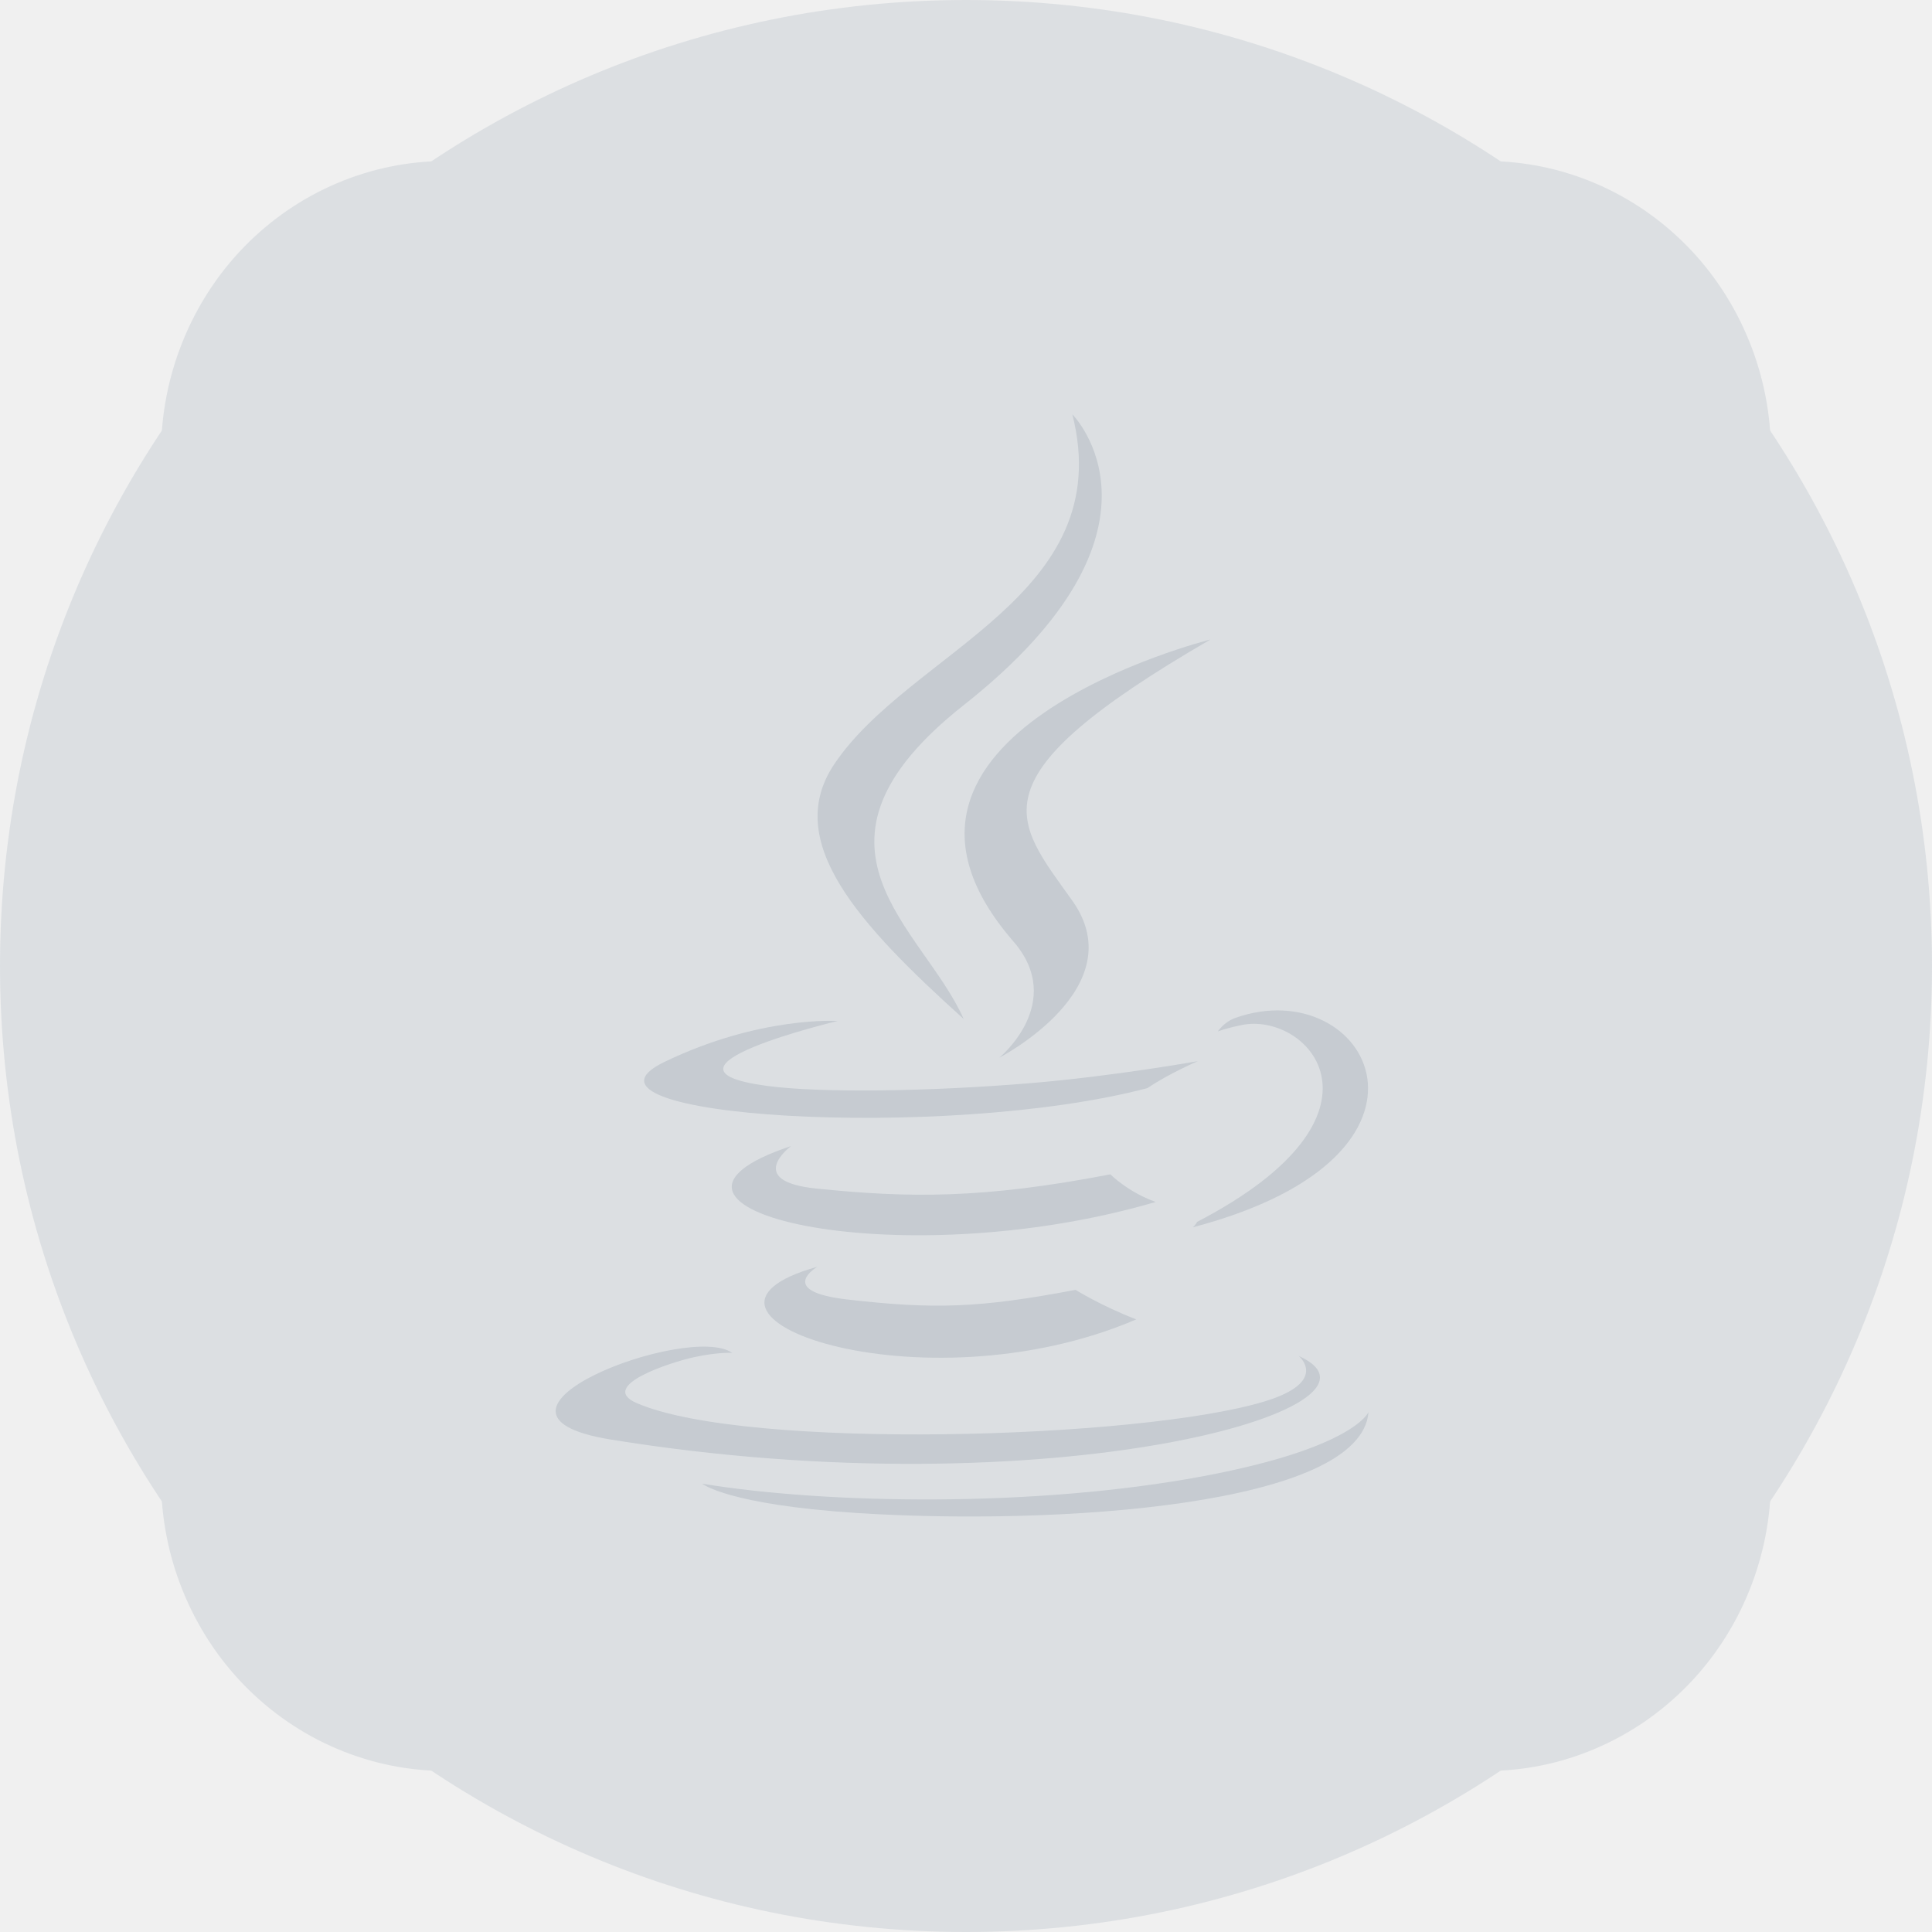
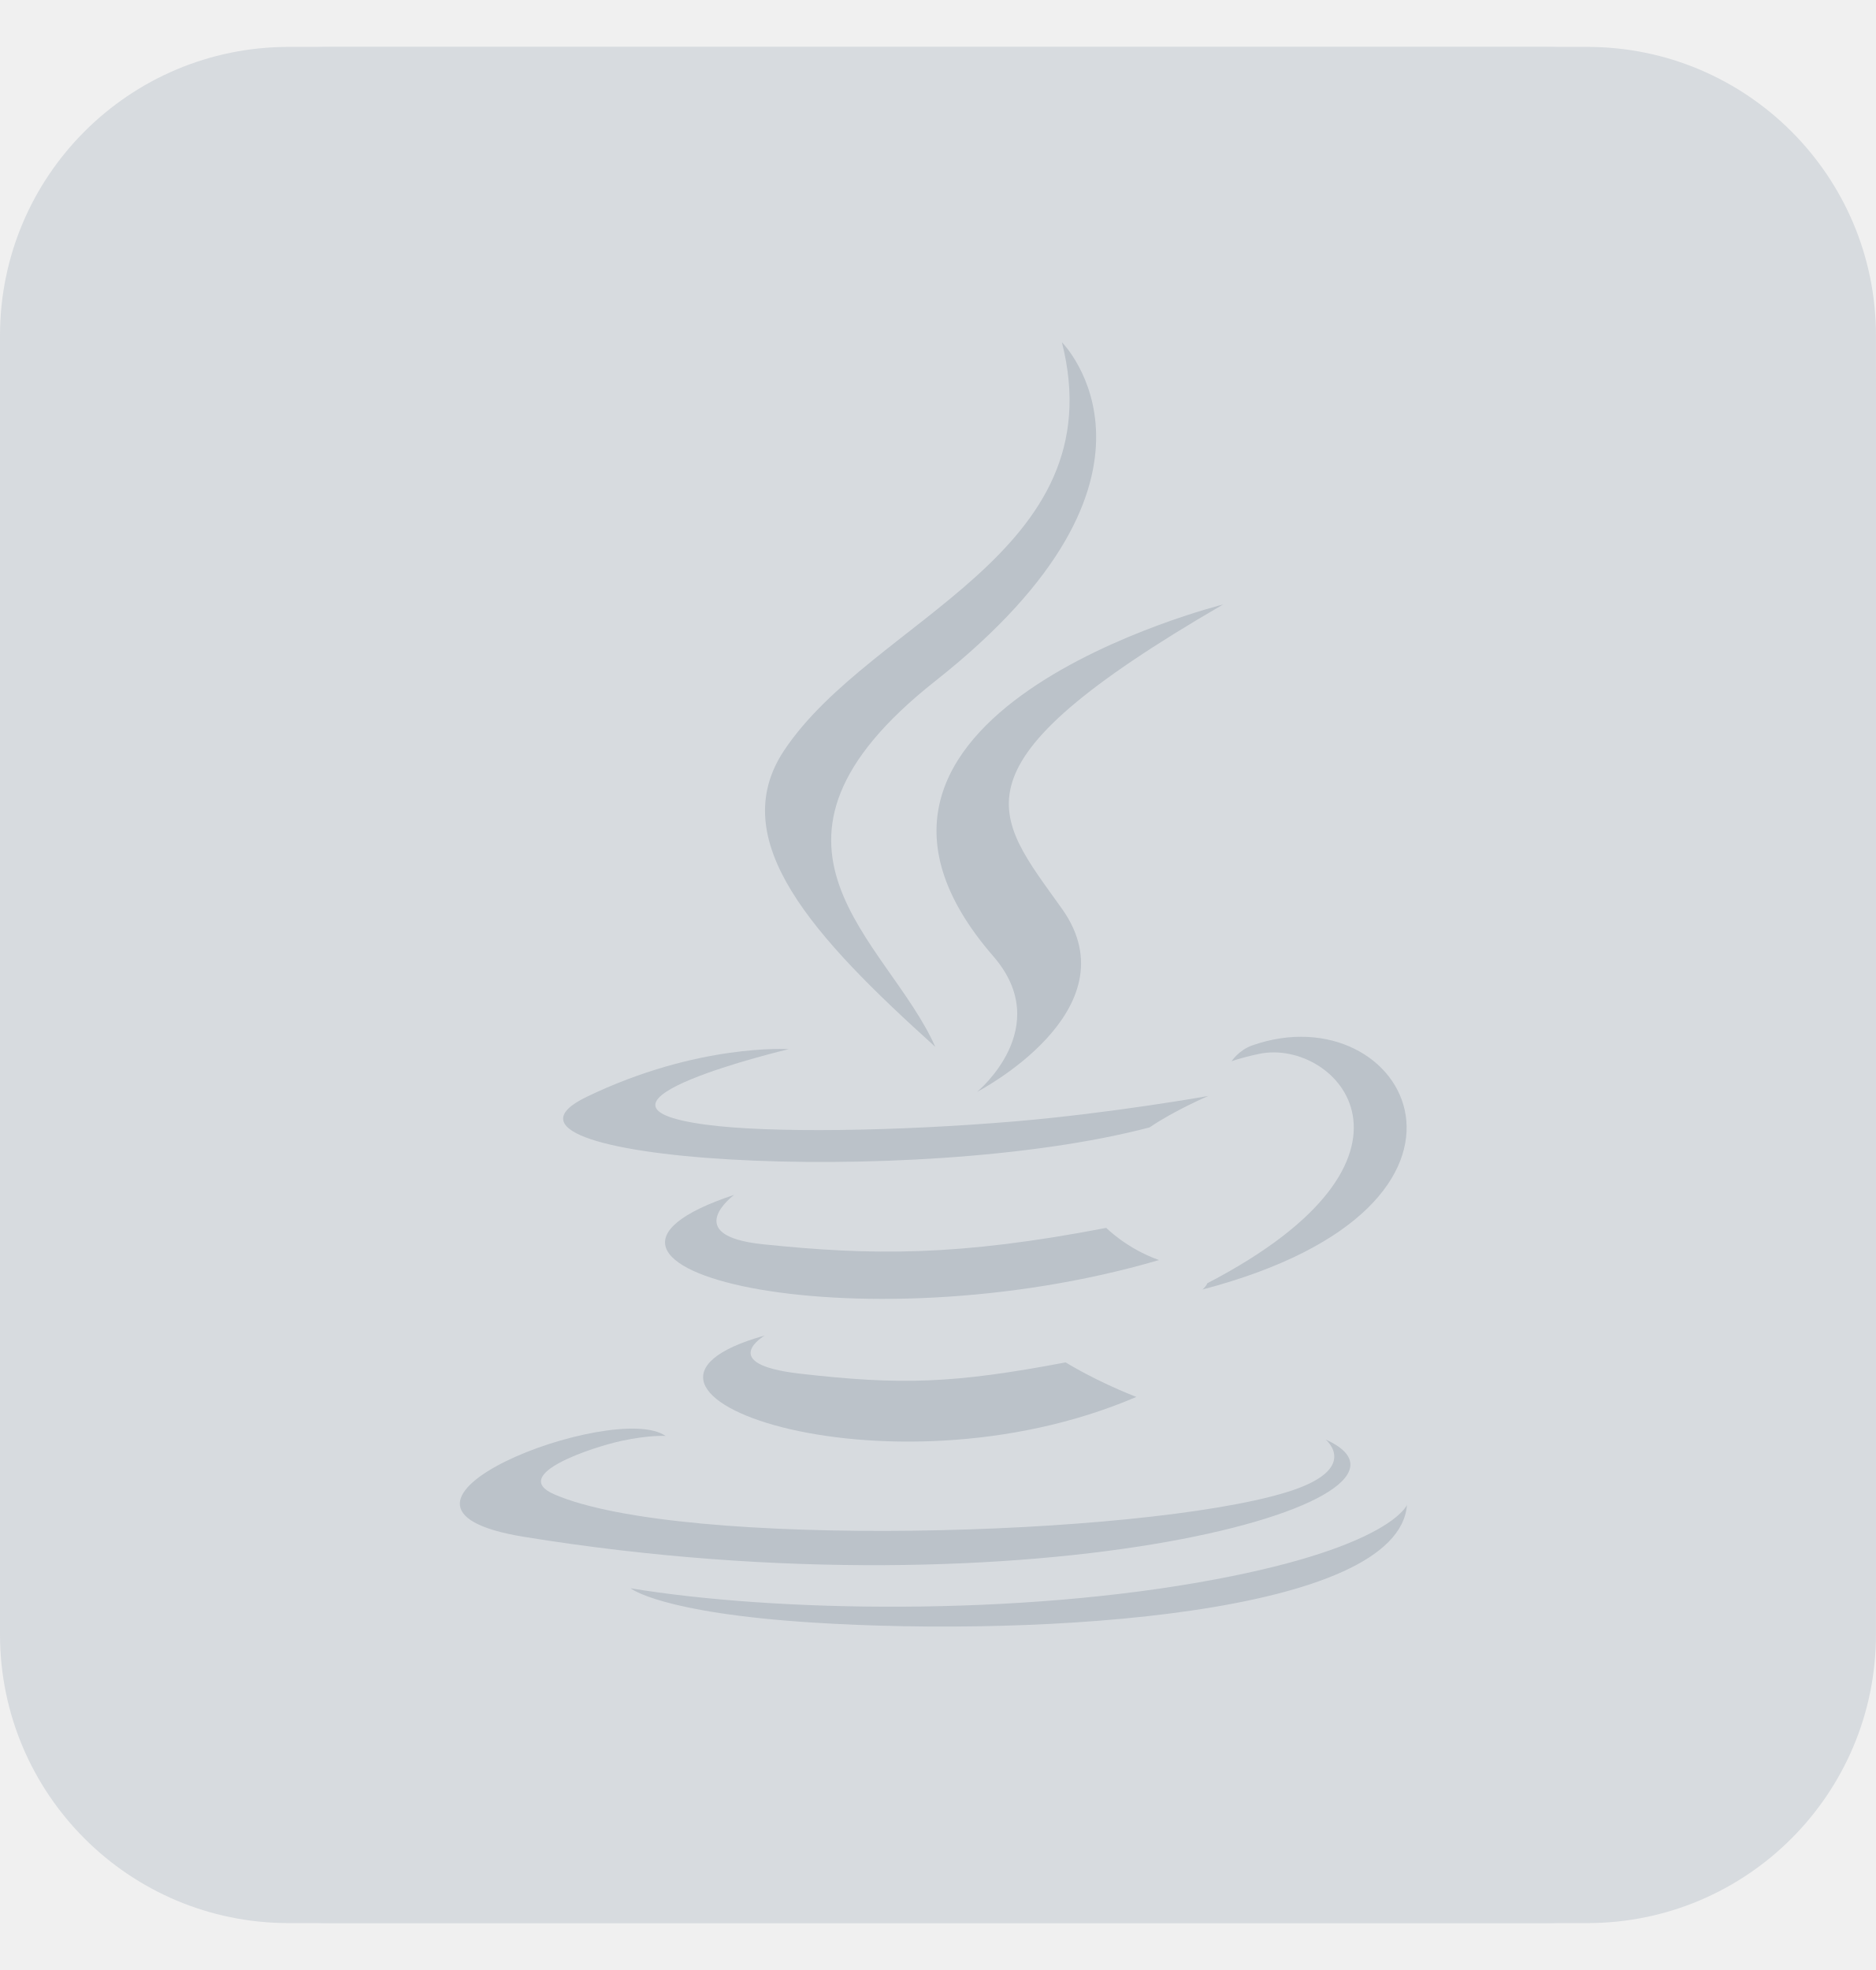
- <svg xmlns="http://www.w3.org/2000/svg" width="24" height="24" viewBox="0 0 24 24" fill="none">
-   <g opacity="0.8">
-     <rect width="24" height="24" rx="12" fill="#D7DBDF" />
-     <g clipPath="url(#clip0_907_9797)">
-       <path d="M5.542 2H18.458C18.924 2 19.384 2.093 19.814 2.276C20.244 2.458 20.635 2.726 20.964 3.063C21.293 3.4 21.553 3.801 21.731 4.242C21.909 4.683 22 5.155 22 5.632V18.367C22 18.845 21.909 19.317 21.731 19.758C21.553 20.199 21.293 20.6 20.964 20.937C20.635 21.274 20.244 21.542 19.814 21.724C19.384 21.907 18.924 22 18.458 22H5.542C5.076 22 4.616 21.907 4.186 21.724C3.756 21.542 3.365 21.274 3.036 20.937C2.707 20.6 2.447 20.199 2.269 19.758C2.091 19.317 2 18.845 2 18.367V5.632C2 5.155 2.091 4.683 2.269 4.242C2.447 3.801 2.707 3.4 3.036 3.063C3.365 2.726 3.756 2.458 4.186 2.276C4.616 2.093 5.076 2 5.542 2Z" fill="#D7DBDF" />
-       <path d="M10.154 15.736C10.154 15.736 9.631 16.04 10.527 16.143C11.611 16.267 12.166 16.249 13.361 16.023C13.361 16.023 13.676 16.22 14.115 16.39C11.435 17.539 8.049 16.324 10.154 15.736Z" fill="#BBC2C9" />
-       <path d="M9.827 14.237C9.827 14.237 9.24 14.671 10.136 14.764C11.295 14.883 12.21 14.893 13.794 14.588C13.794 14.588 14.013 14.81 14.357 14.931C11.117 15.879 7.508 15.006 9.827 14.237Z" fill="#BBC2C9" />
-       <path d="M12.588 11.694C13.248 12.454 12.415 13.138 12.415 13.138C12.415 13.138 14.091 12.273 13.321 11.189C12.602 10.178 12.051 9.676 15.037 7.944C15.037 7.944 10.35 9.114 12.588 11.694Z" fill="#BBC2C9" />
-       <path d="M16.133 16.844C16.133 16.844 16.52 17.163 15.706 17.41C14.159 17.878 9.267 18.02 7.908 17.429C7.42 17.216 8.336 16.921 8.624 16.859C8.925 16.794 9.096 16.806 9.096 16.806C8.553 16.424 5.585 17.558 7.589 17.883C13.053 18.769 17.55 17.483 16.133 16.844Z" fill="#BBC2C9" />
-       <path d="M10.406 12.683C10.406 12.683 7.918 13.274 9.525 13.489C10.203 13.58 11.556 13.559 12.816 13.454C13.846 13.367 14.88 13.182 14.88 13.182C14.88 13.182 14.517 13.338 14.254 13.517C11.727 14.182 6.846 13.873 8.251 13.193C9.44 12.618 10.406 12.683 10.406 12.683Z" fill="#BBC2C9" />
-       <path d="M14.87 15.179C17.439 13.844 16.251 12.561 15.422 12.734C15.219 12.776 15.128 12.813 15.128 12.813C15.128 12.813 15.204 12.695 15.348 12.644C16.988 12.067 18.249 14.344 14.818 15.246C14.818 15.246 14.858 15.21 14.87 15.179Z" fill="#BBC2C9" />
-       <path d="M13.321 5.147C13.321 5.147 14.744 6.571 11.972 8.759C9.749 10.514 11.465 11.515 11.971 12.658C10.674 11.488 9.721 10.457 10.36 9.498C11.298 8.09 13.895 7.408 13.321 5.147Z" fill="#BBC2C9" />
-       <path d="M10.658 18.796C13.124 18.953 16.91 18.708 17 17.541C17 17.541 16.827 17.983 14.962 18.335C12.858 18.731 10.262 18.684 8.723 18.431C8.723 18.431 9.038 18.692 10.658 18.796Z" fill="#BBC2C9" />
+ <svg xmlns="http://www.w3.org/2000/svg" width="20" height="21" viewBox="0 0 20 21" fill="none">
+   <g clip-path="url(#clip0_2487_17229)">
+     <rect y="0.5" width="20" height="20" rx="3.077" fill="#D7DBDF" />
+     <g clip-path="url(#clip1_2487_17229)">
+       <path d="M3.542 0.5H16.458C16.924 0.5 17.384 0.593 17.814 0.776C18.244 0.958 18.635 1.226 18.964 1.563C19.293 1.9 19.553 2.301 19.731 2.742C19.909 3.183 20 3.655 20 4.132V16.867C20 17.345 19.909 17.817 19.731 18.258C19.553 18.699 19.293 19.1 18.964 19.437C18.635 19.774 18.244 20.042 17.814 20.224C17.384 20.407 16.924 20.5 16.458 20.5H3.542C3.076 20.5 2.616 20.407 2.186 20.224C1.756 20.042 1.365 19.774 1.036 19.437C0.707 19.1 0.447 18.699 0.269 18.258C0.091 17.817 -0 17.345 1.57173e-06 16.867V4.132C-0 3.655 0.091 3.183 0.269 2.742C0.447 2.301 0.707 1.9 1.036 1.563C1.365 1.226 1.756 0.958 2.186 0.776C2.616 0.593 3.076 0.5 3.542 0.5Z" fill="#D7DBDF" />
+       <path d="M8.154 14.236C8.154 14.236 7.631 14.54 8.527 14.643C9.611 14.767 10.166 14.749 11.361 14.523C11.361 14.523 11.676 14.72 12.115 14.891C9.435 16.04 6.049 14.824 8.154 14.236Z" fill="#BBC2C9" />
+       <path d="M7.827 12.737C7.827 12.737 7.24 13.172 8.136 13.264C9.295 13.384 10.21 13.394 11.794 13.089C11.794 13.089 12.013 13.311 12.357 13.432C9.117 14.38 5.508 13.507 7.827 12.737Z" fill="#BBC2C9" />
+       <path d="M10.59 10.194C11.251 10.955 10.417 11.639 10.417 11.639C10.417 11.639 12.093 10.773 11.323 9.689C10.604 8.678 10.053 8.176 13.039 6.444C13.039 6.444 8.351 7.615 10.59 10.194Z" fill="#BBC2C9" />
+       <path d="M14.133 15.345C14.133 15.345 14.52 15.664 13.706 15.91C12.159 16.379 7.267 16.52 5.908 15.929C5.42 15.716 6.336 15.422 6.624 15.36C6.925 15.295 7.096 15.307 7.096 15.307C6.553 14.924 3.585 16.058 5.589 16.383C11.053 17.269 15.55 15.984 14.133 15.345Z" fill="#BBC2C9" />
+       <path d="M8.408 11.184C8.408 11.184 5.92 11.775 7.527 11.989C8.205 12.08 9.558 12.06 10.818 11.954C11.848 11.867 12.882 11.683 12.882 11.683C12.882 11.683 12.519 11.838 12.256 12.018C9.729 12.682 4.848 12.373 6.253 11.693C7.442 11.119 8.408 11.184 8.408 11.184Z" fill="#BBC2C9" />
+       <path d="M12.872 13.679C15.441 12.344 14.253 11.062 13.424 11.234C13.221 11.277 13.13 11.313 13.13 11.313C13.13 11.313 13.206 11.195 13.35 11.144C14.99 10.568 16.251 12.845 12.82 13.746C12.82 13.746 12.86 13.711 12.872 13.679Z" fill="#BBC2C9" />
+       <path d="M11.321 3.648C11.321 3.648 12.744 5.071 9.972 7.259C7.749 9.015 9.465 10.015 9.971 11.159C8.673 9.988 7.721 8.958 8.36 7.999C9.298 6.591 11.895 5.908 11.321 3.648Z" fill="#BBC2C9" />
+       <path d="M8.658 17.296C11.124 17.454 14.91 17.209 15 16.042C15 16.042 14.827 16.484 12.962 16.835C10.858 17.232 8.262 17.185 6.723 16.931C6.723 16.931 7.038 17.192 8.658 17.296Z" fill="#BBC2C9" />
    </g>
  </g>
  <defs>
-     <clipPath id="clip0_907_9797">
-       <rect width="20" height="20" fill="white" transform="translate(2 2)" />
+     <clipPath id="clip0_2487_17229">
+       <rect y="0.5" width="20" height="20" rx="3.077" fill="white" />
+     </clipPath>
+     <clipPath id="clip1_2487_17229">
+       <rect width="20" height="20" fill="white" transform="translate(0 0.5)" />
    </clipPath>
  </defs>
</svg>
